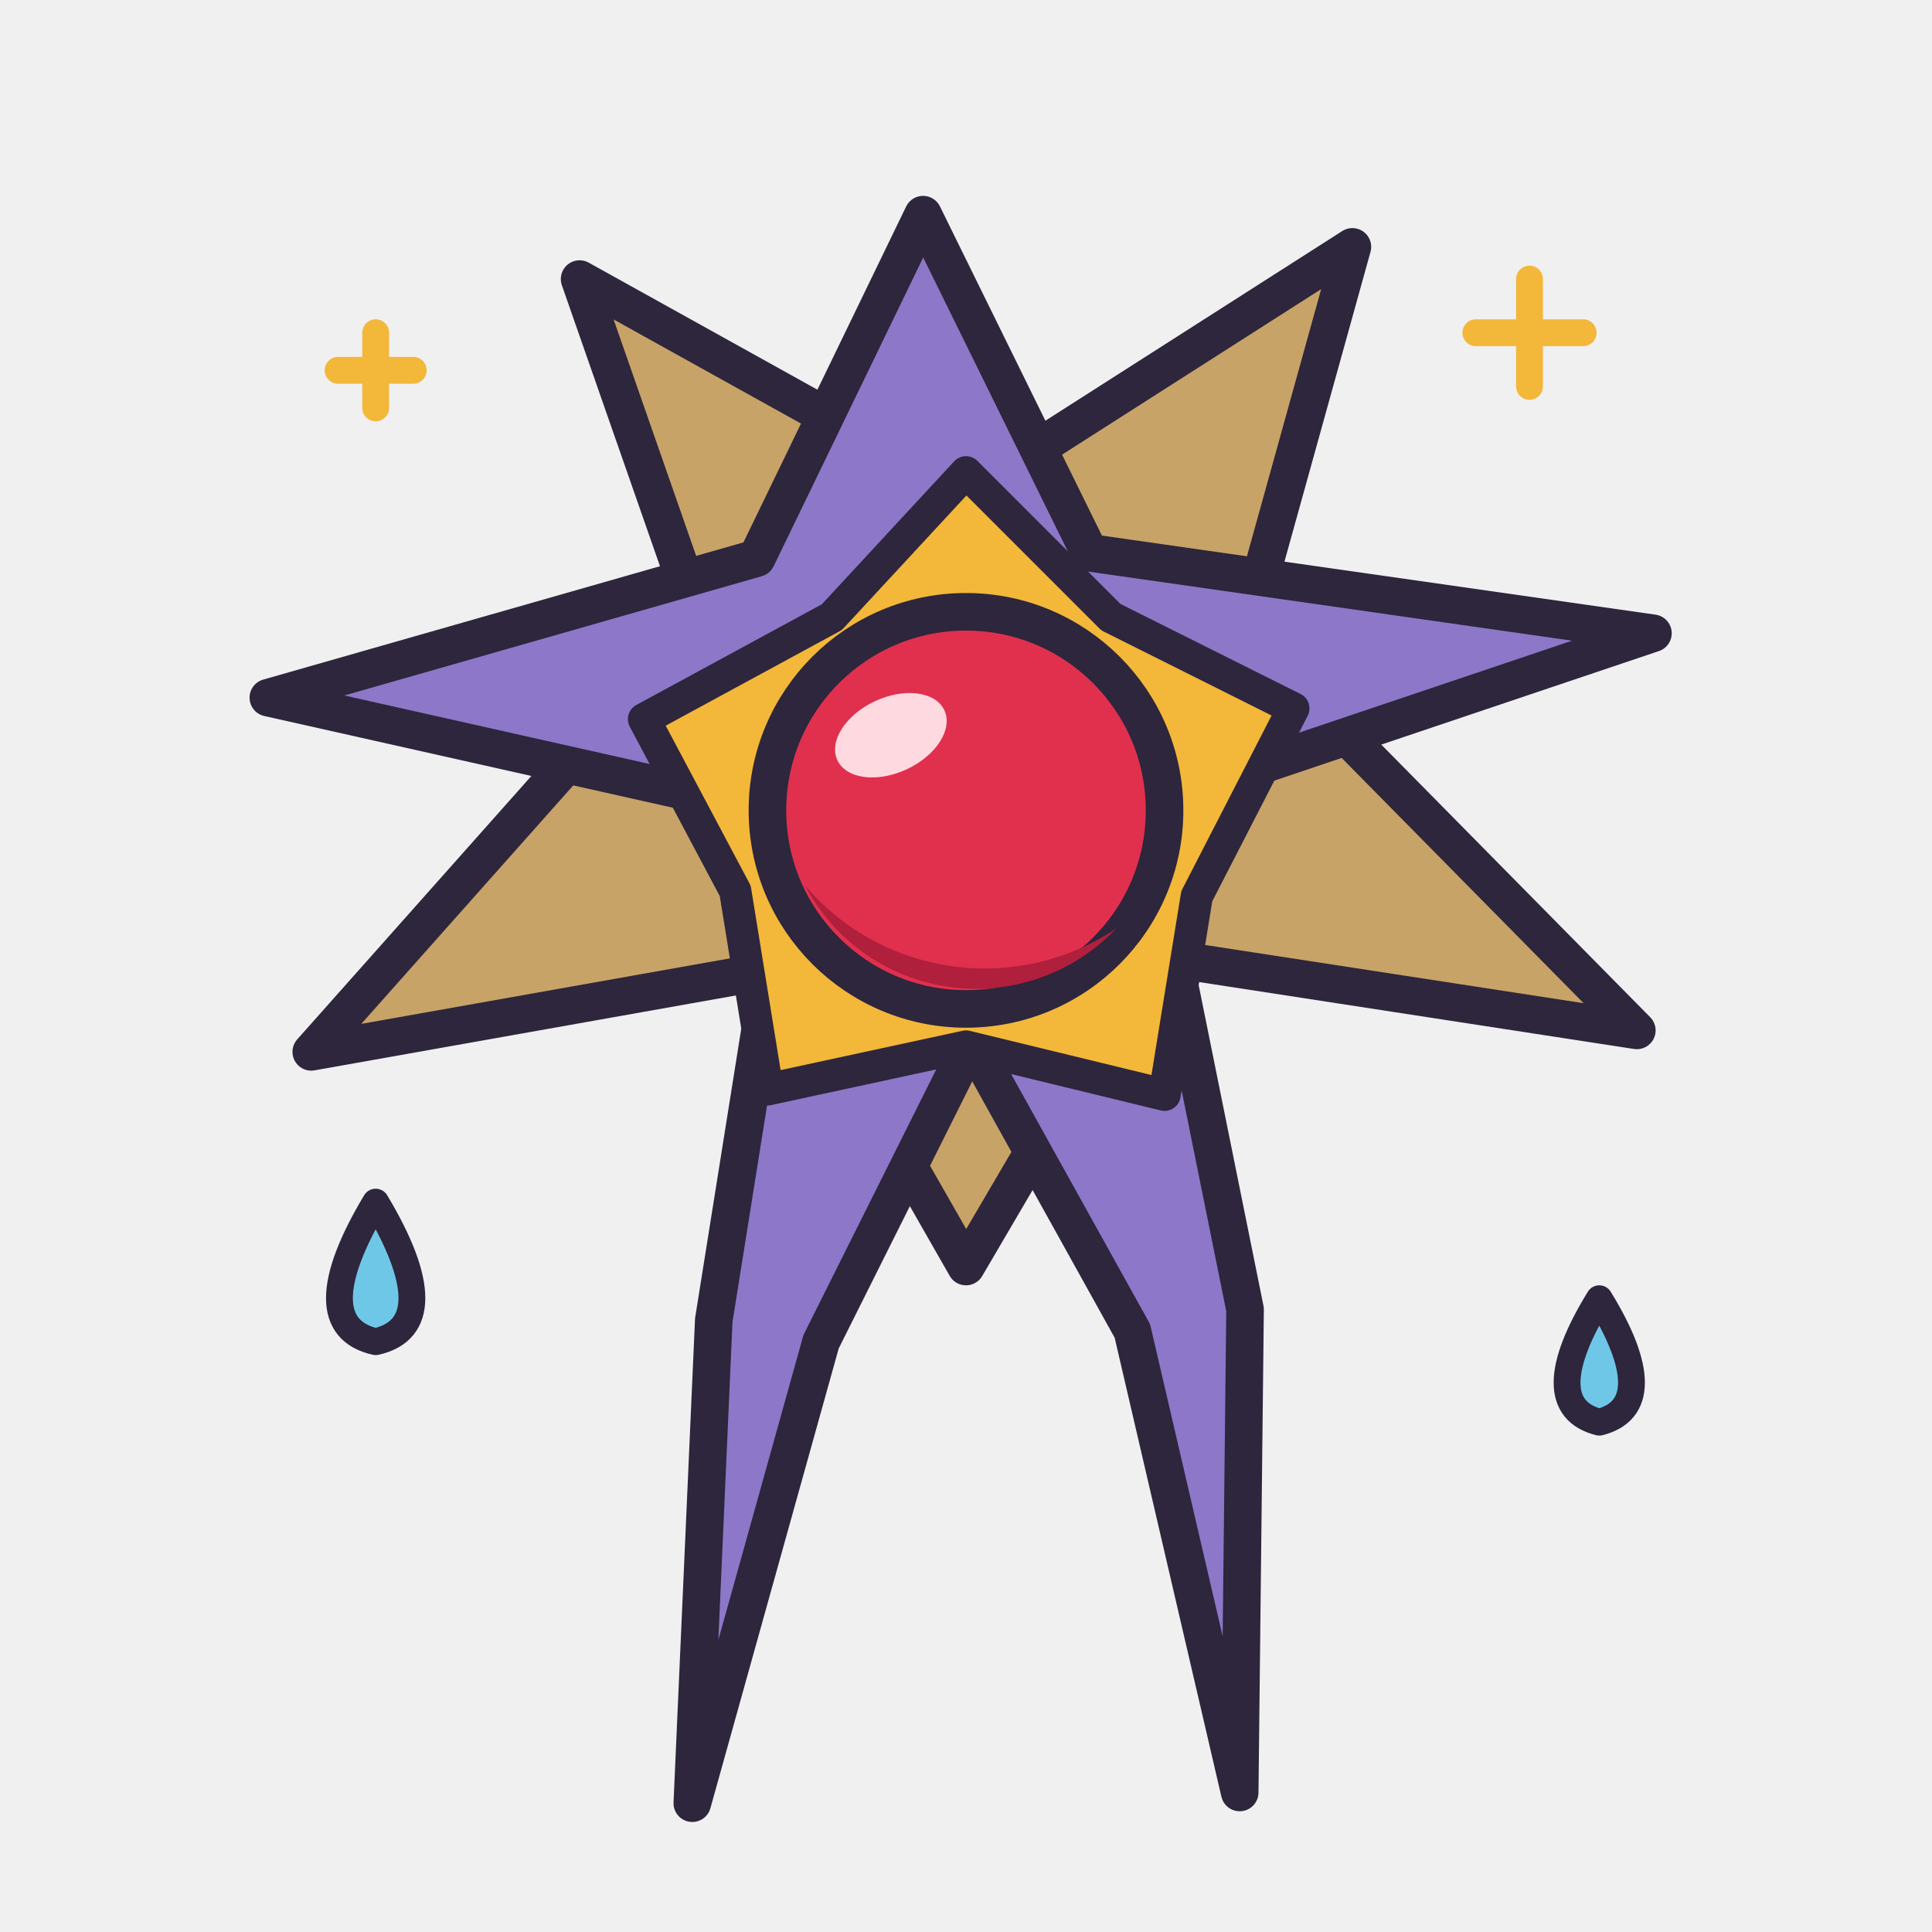
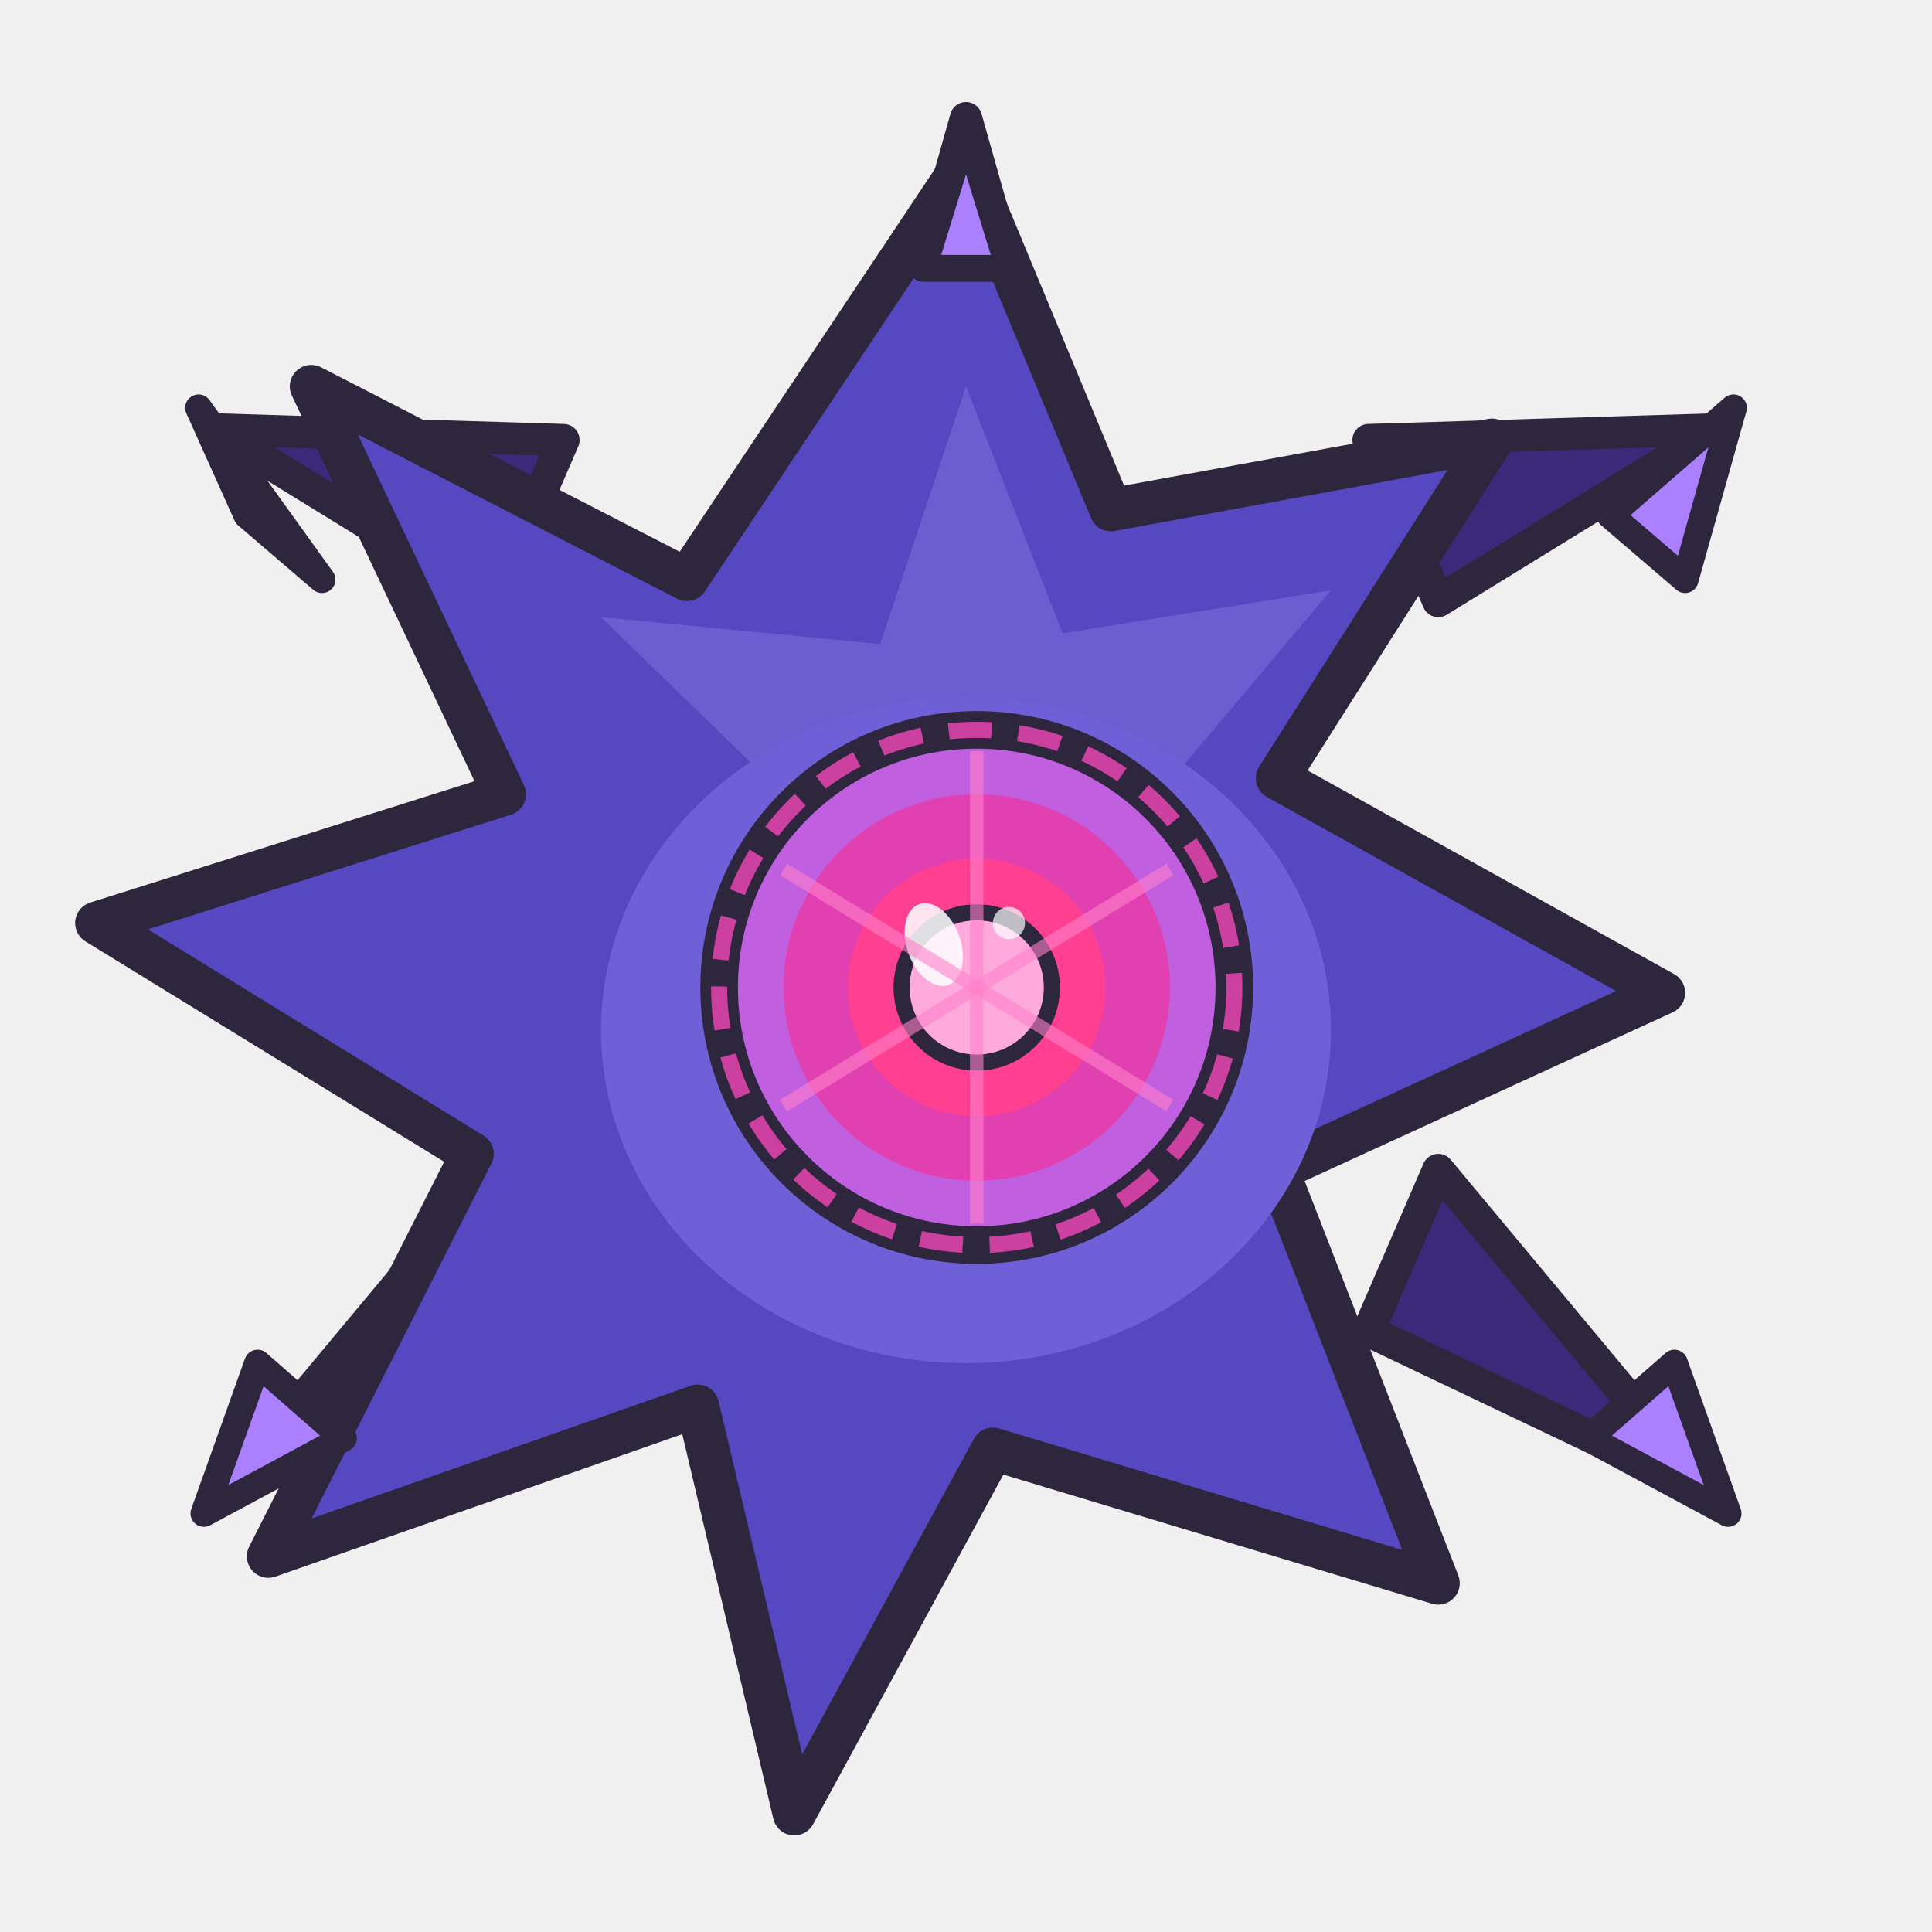
<svg xmlns="http://www.w3.org/2000/svg" viewBox="0 0 360 360">
-   <path d="M108,52 L180,92 L252,46 L232,118 L305,192 L214,178 L180,236 L148,180 L58,196 L130,115 Z" fill="#c7a368" stroke="#2d263c" stroke-width="7" stroke-linejoin="round" stroke-linecap="round" />
-   <path d="M172,40 L203,103 L308,118 L213,150 L232,244 L231,334 L211,248 L181,194 L153,250 L129,336 L133,246 L148,152 L50,130 L141,104 Z" fill="#8d77c9" stroke="#2d263c" stroke-width="7" stroke-linejoin="round" stroke-linecap="round" />
-   <path d="M180,88 L207,115 L241,132 L223,167 L217,204 L180,195 L143,203 L137,166 L120,134 L155,115 Z" fill="#f3b73a" stroke="#2d263c" stroke-width="6" stroke-linejoin="round" stroke-linecap="round" />
-   <circle cx="180" cy="151" r="37" fill="#e0304e" stroke="#2d263c" stroke-width="7" />
-   <path d="M150,165 a36,36 0 0 0 58,8 a44,44 0 0 1 -58,-8 Z" fill="#b01f3c" />
-   <ellipse cx="166" cy="137" rx="11" ry="7" fill="#ffd9e0" transform="rotate(-25 166 137)" />
-   <path d="M285,52 l0,20 M275,62 l20,0" fill="none" stroke="#f3b73a" stroke-width="5" stroke-linecap="round" />
-   <path d="M70,62 l0,14 M63,69 l14,0" fill="none" stroke="#f3b73a" stroke-width="5" stroke-linecap="round" />
-   <path d="M70,224 C61,239 61,248 70,250 C79,248 79,239 70,224 Z" fill="#6fc7e8" stroke="#2d263c" stroke-width="5" stroke-linejoin="round" />
-   <path d="M298,242 C290,255 290,263 298,265 C306,263 306,255 298,242 Z" fill="#6fc7e8" stroke="#2d263c" stroke-width="5" stroke-linejoin="round" />
+   <polygon points="180,22 195,75 165,75" fill="#3a2a7a" stroke="#2d263c" stroke-width="6" stroke-linejoin="round" />
+   <polygon points="320,80 268,112 255,82" fill="#3a2a7a" stroke="#2d263c" stroke-width="6" stroke-linejoin="round" />
+   <polygon points="318,278 255,248 268,218" fill="#3a2a7a" stroke="#2d263c" stroke-width="6" stroke-linejoin="round" />
+   <polygon points="42,278 92,218 105,248" fill="#3a2a7a" stroke="#2d263c" stroke-width="6" stroke-linejoin="round" />
+   <polygon points="40,80 105,82 92,112" fill="#3a2a7a" stroke="#2d263c" stroke-width="6" stroke-linejoin="round" />
+   <polygon points="180,30 207,95 278,82 238,145 310,185 238,218 268,295 185,270 148,338 130,262 50,290 88,215 18,172 94,148 58,72 128,108" fill="#5548c0" stroke="#2d263c" stroke-width="8" stroke-linejoin="round" />
+   <polygon points="180,72 198,118 248,110 216,148 234,196 182,176 134,200 148,150 112,115 164,120" fill="#6a5fd0" stroke="none" />
+   <ellipse cx="180" cy="192" rx="68" ry="62" fill="#7060d8" stroke="none" />
+   <circle cx="182" cy="184" r="48" fill="#c060e0" stroke="#2d263c" stroke-width="7" />
+   <circle cx="182" cy="184" r="36" fill="#e040b0" stroke="none" />
+   <circle cx="182" cy="184" r="24" fill="#ff4090" stroke="none" />
+   <circle cx="182" cy="184" r="14" fill="#ffaadd" stroke="#2d263c" stroke-width="3" />
+   <ellipse cx="174" cy="176" rx="5" ry="8" fill="white" stroke="none" opacity="0.85" transform="rotate(-20,174,176)" />
+   <circle cx="188" cy="172" r="3" fill="white" stroke="none" opacity="0.7" />
+   <polygon points="180,24 172,50 188,50" fill="#aa80ff" stroke="#2d263c" stroke-width="5" stroke-linejoin="round" />
+   <polygon points="323,76 300,96 314,108" fill="#aa80ff" stroke="#2d263c" stroke-width="5" stroke-linejoin="round" />
+   <polygon points="322,282 296,268 312,254" fill="#aa80ff" stroke="#2d263c" stroke-width="5" stroke-linejoin="round" />
+   <polygon points="38,282 64,268 48,254" fill="#aa80ff" stroke="#2d263c" stroke-width="5" stroke-linejoin="round" />
+   <polygon points="37,76 60,108 46,96" fill="#aa80ff" stroke="#2d263c" stroke-width="5" stroke-linejoin="round" />
+   <line x1="182" y1="184" x2="182" y2="140" stroke="#ff80cc" stroke-width="2.5" opacity="0.6" />
+   <line x1="182" y1="184" x2="218" y2="162" stroke="#ff80cc" stroke-width="2.5" opacity="0.6" />
+   <line x1="182" y1="184" x2="218" y2="206" stroke="#ff80cc" stroke-width="2.5" opacity="0.6" />
+   <line x1="182" y1="184" x2="182" y2="228" stroke="#ff80cc" stroke-width="2.5" opacity="0.6" />
+   <line x1="182" y1="184" x2="146" y2="206" stroke="#ff80cc" stroke-width="2.5" opacity="0.6" />
+   <line x1="182" y1="184" x2="146" y2="162" stroke="#ff80cc" stroke-width="2.5" opacity="0.6" />
+   <circle cx="182" cy="184" r="48" fill="none" stroke="#cc40a0" stroke-width="3" stroke-dasharray="8,5" />
</svg>
